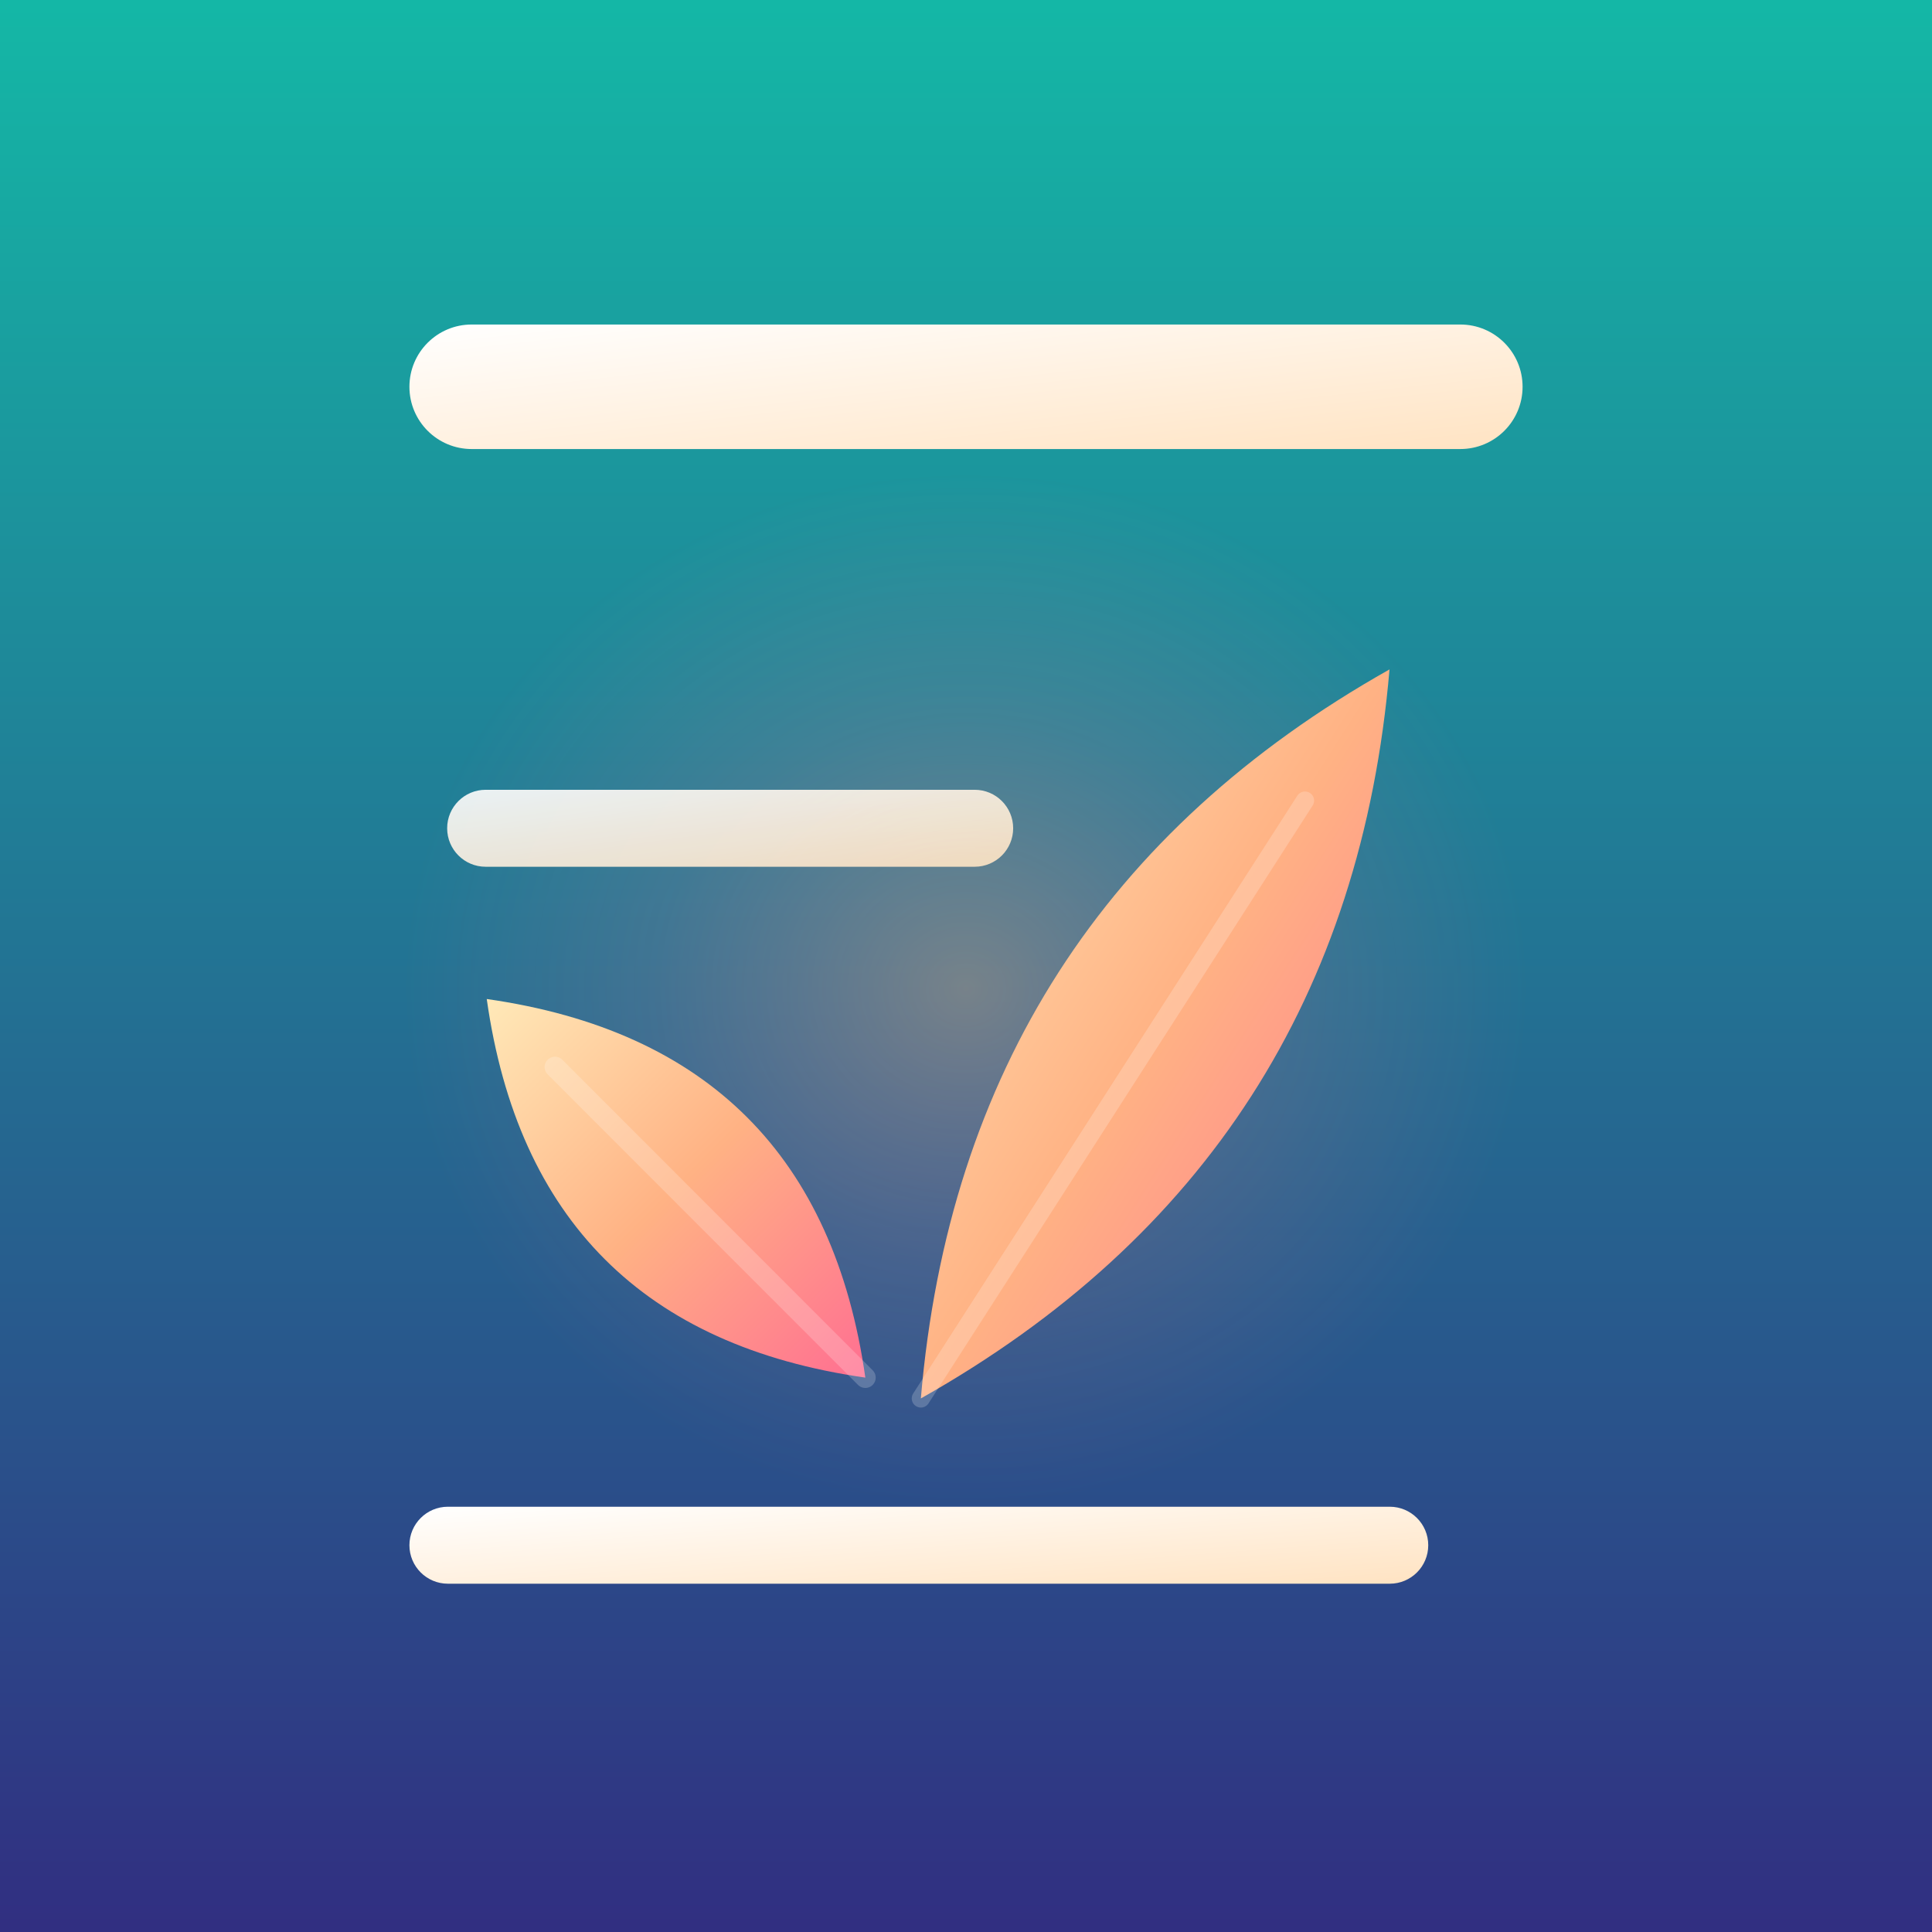
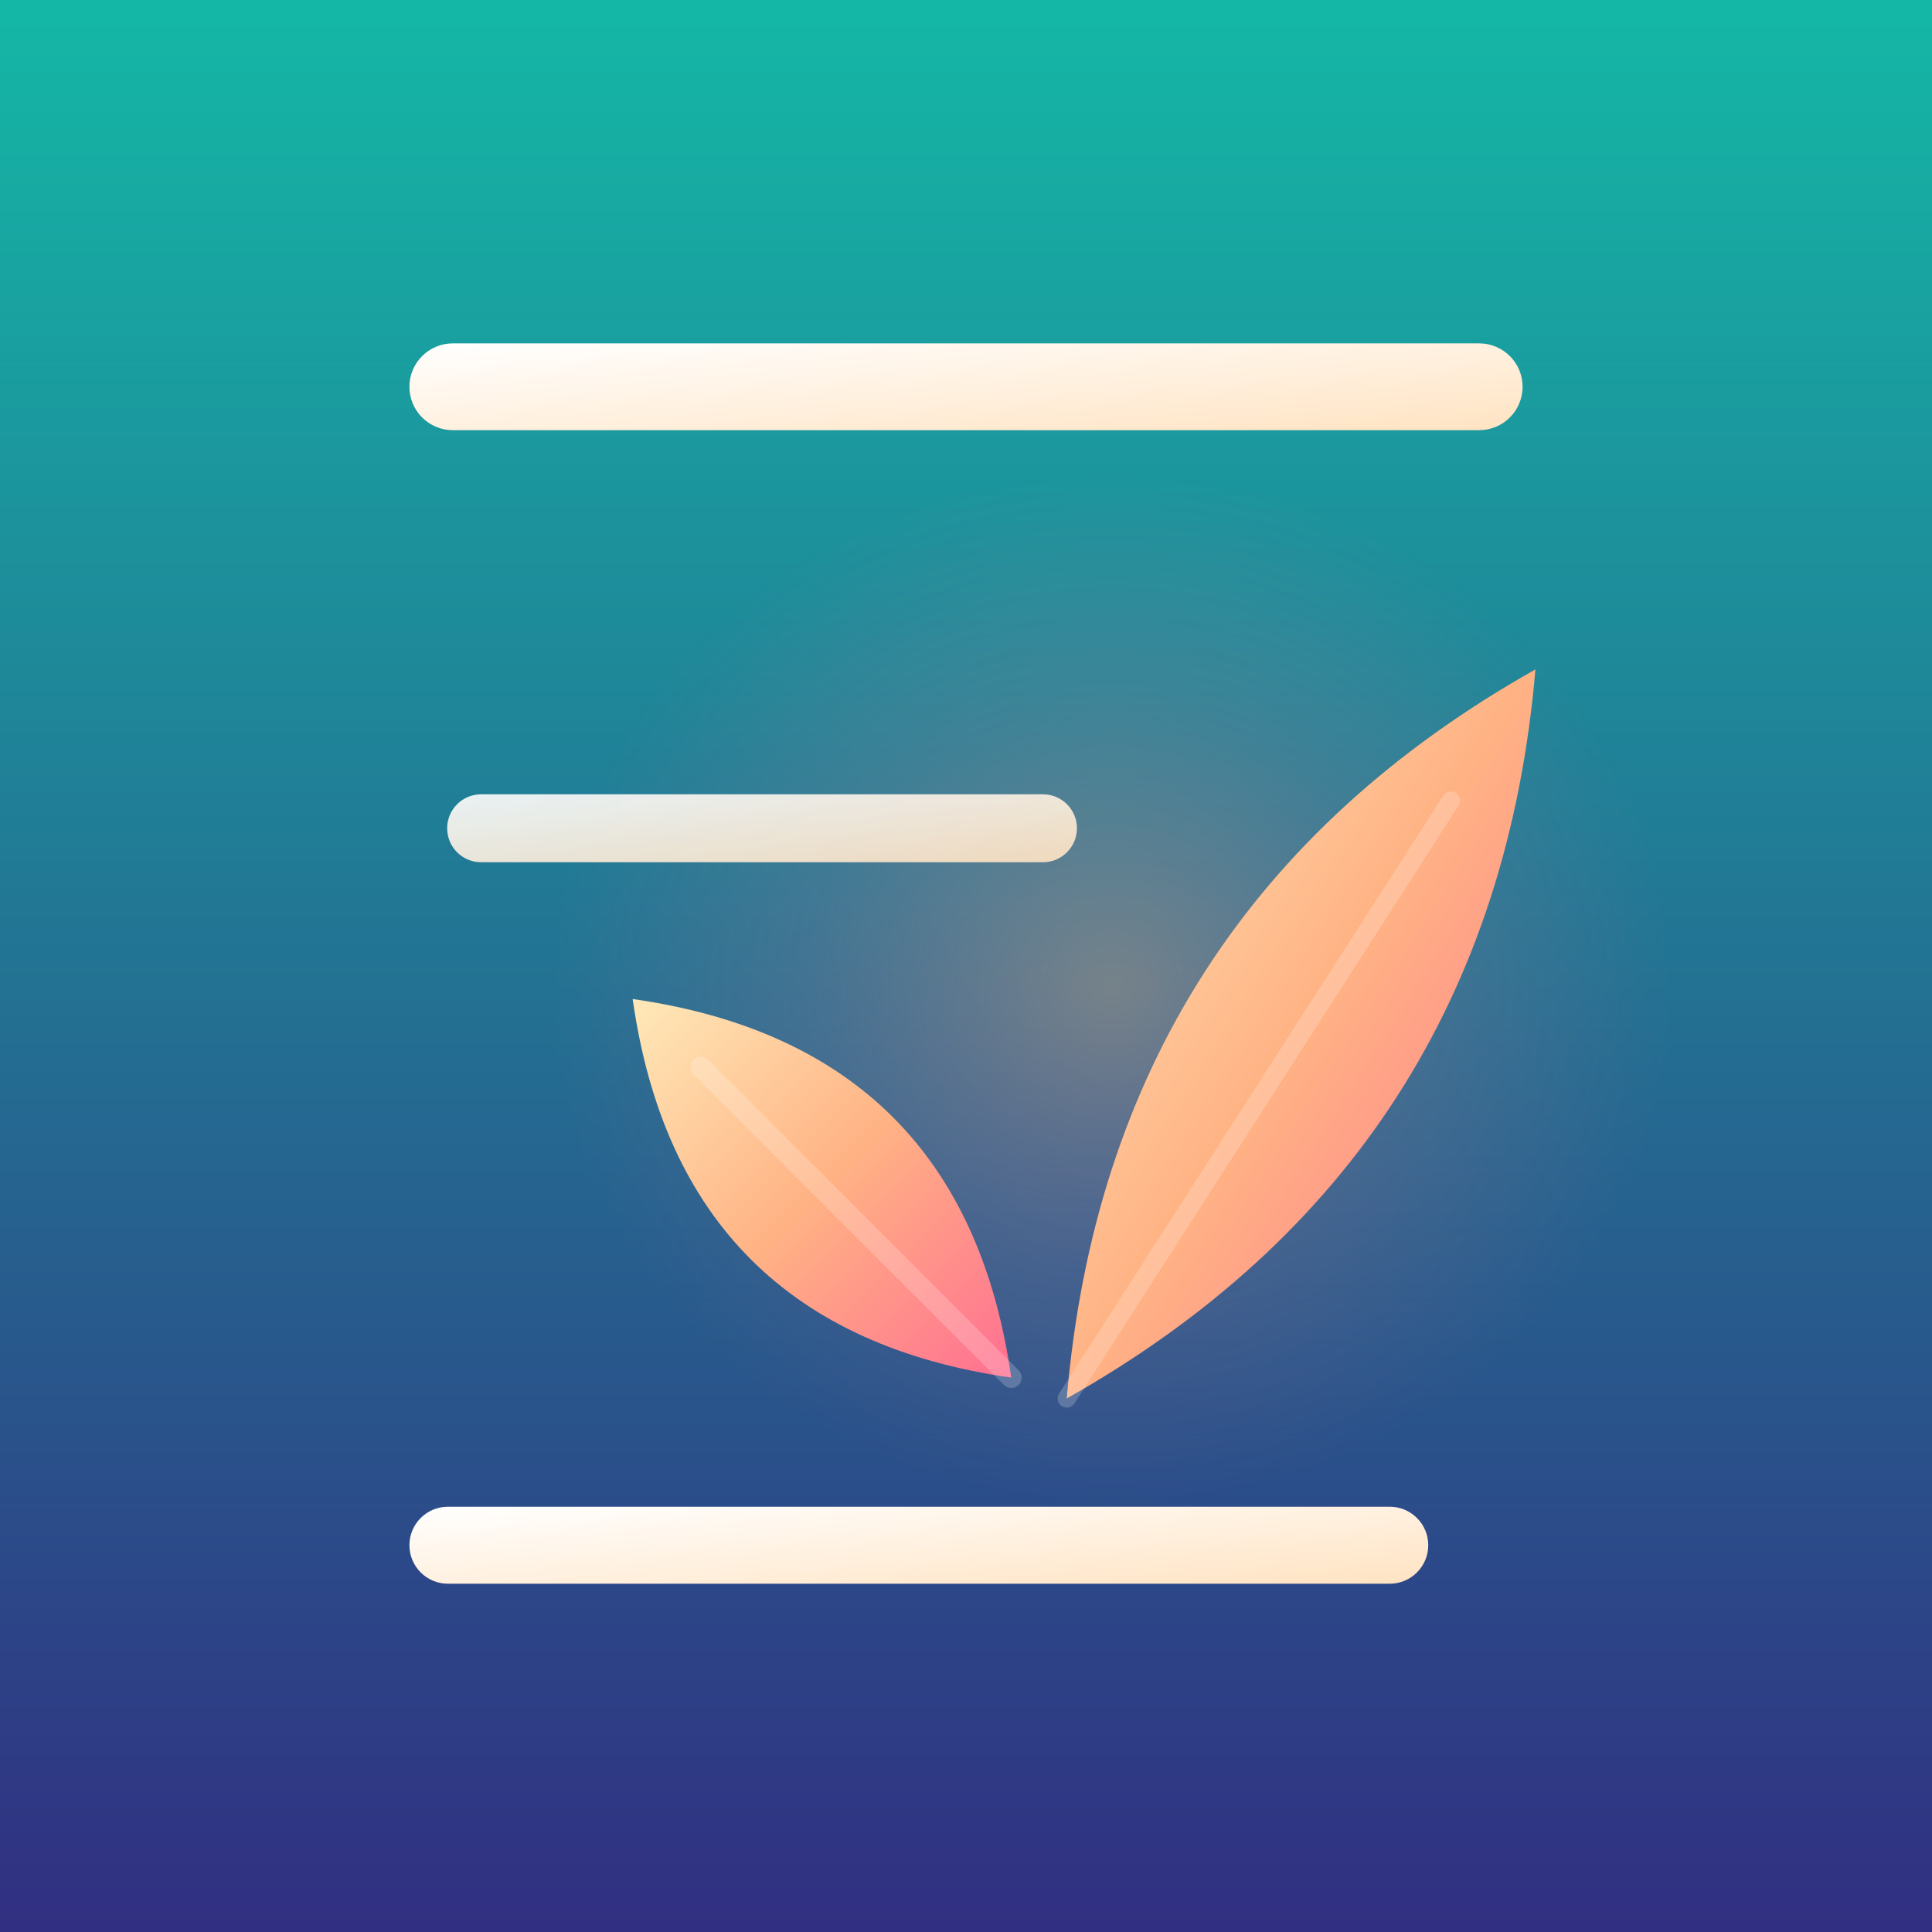
<svg xmlns="http://www.w3.org/2000/svg" viewBox="0 0 512 512" width="512" height="512">
  <defs>
    <linearGradient id="bg" x1="0" y1="0" x2="0" y2="1">
      <stop offset="0" stop-color="#14B8A6" />
      <stop offset="1" stop-color="#312E81" />
    </linearGradient>
    <linearGradient id="bar" x1="0" y1="0" x2="1" y2="1">
      <stop offset="0" stop-color="#FFFFFF" />
      <stop offset="1" stop-color="#FFE3C2" />
    </linearGradient>
    <linearGradient id="leaf" x1="0" y1="0" x2="1" y2="1">
      <stop offset="0" stop-color="#FFE9B8" />
      <stop offset=".5" stop-color="#FFB284" />
      <stop offset="1" stop-color="#FF6F91" />
    </linearGradient>
    <radialGradient id="glow">
      <stop offset="0" stop-color="#FF9E7A" stop-opacity=".38" />
      <stop offset=".55" stop-color="#FF7A8F" stop-opacity=".14" />
      <stop offset="1" stop-color="#FF6F91" stop-opacity="0" />
    </radialGradient>
  </defs>
  <rect width="512" height="512" fill="url(#bg)" />
-   <ellipse cx="256" cy="262" rx="150" ry="136" fill="url(#glow)" />
-   <g transform="translate(256 274) scale(1.380) translate(-270 -260)">
+   <ellipse cx="294.67" cy="262.00" rx="150" ry="136" fill="url(#glow)" />
+   <g transform="translate(294.67 274.00) scale(1.380) translate(-270 -260)">
    <g transform="translate(250.67 326) scale(1.136) translate(-250.67 -326)">
      <path d="M250.67 326 Q242.7 270.0 186.67 262 Q194.6 318.0 250.67 326 Z" fill="url(#leaf)" />
      <path d="M250.67 326 L198.2 273.5" stroke="#FFFFFF" stroke-opacity=".2" stroke-width="3.5" stroke-linecap="round" fill="none" />
    </g>
    <path d="M261.33 330 Q343.3 283.8 351.33 190 Q269.3 236.2 261.33 330 Z" fill="url(#leaf)" />
    <path d="M261.33 330 L335.1 215.2" stroke="#FFFFFF" stroke-opacity=".2" stroke-width="3.5" stroke-linecap="round" fill="none" />
  </g>
-   <rect x="108.5" y="86" width="295" height="33" rx="16.5" fill="url(#bar)" />
-   <rect x="118.5" y="209.3" width="150" height="20.4" rx="10.2" fill="url(#bar)" opacity=".9" />
-   <rect x="108.5" y="399.3" width="270" height="20.4" rx="10.2" fill="url(#bar)" />
+   <rect x="108.5" y="91.00" width="295" height="23" rx="11.5" fill="url(#bar)" />
+   <rect x="118.5" y="210.50" width="166.9" height="18" rx="9.0" fill="url(#bar)" opacity=".9" />
+   <rect x="108.5" y="399.30" width="270" height="20.4" rx="10.2" fill="url(#bar)" />
</svg>
